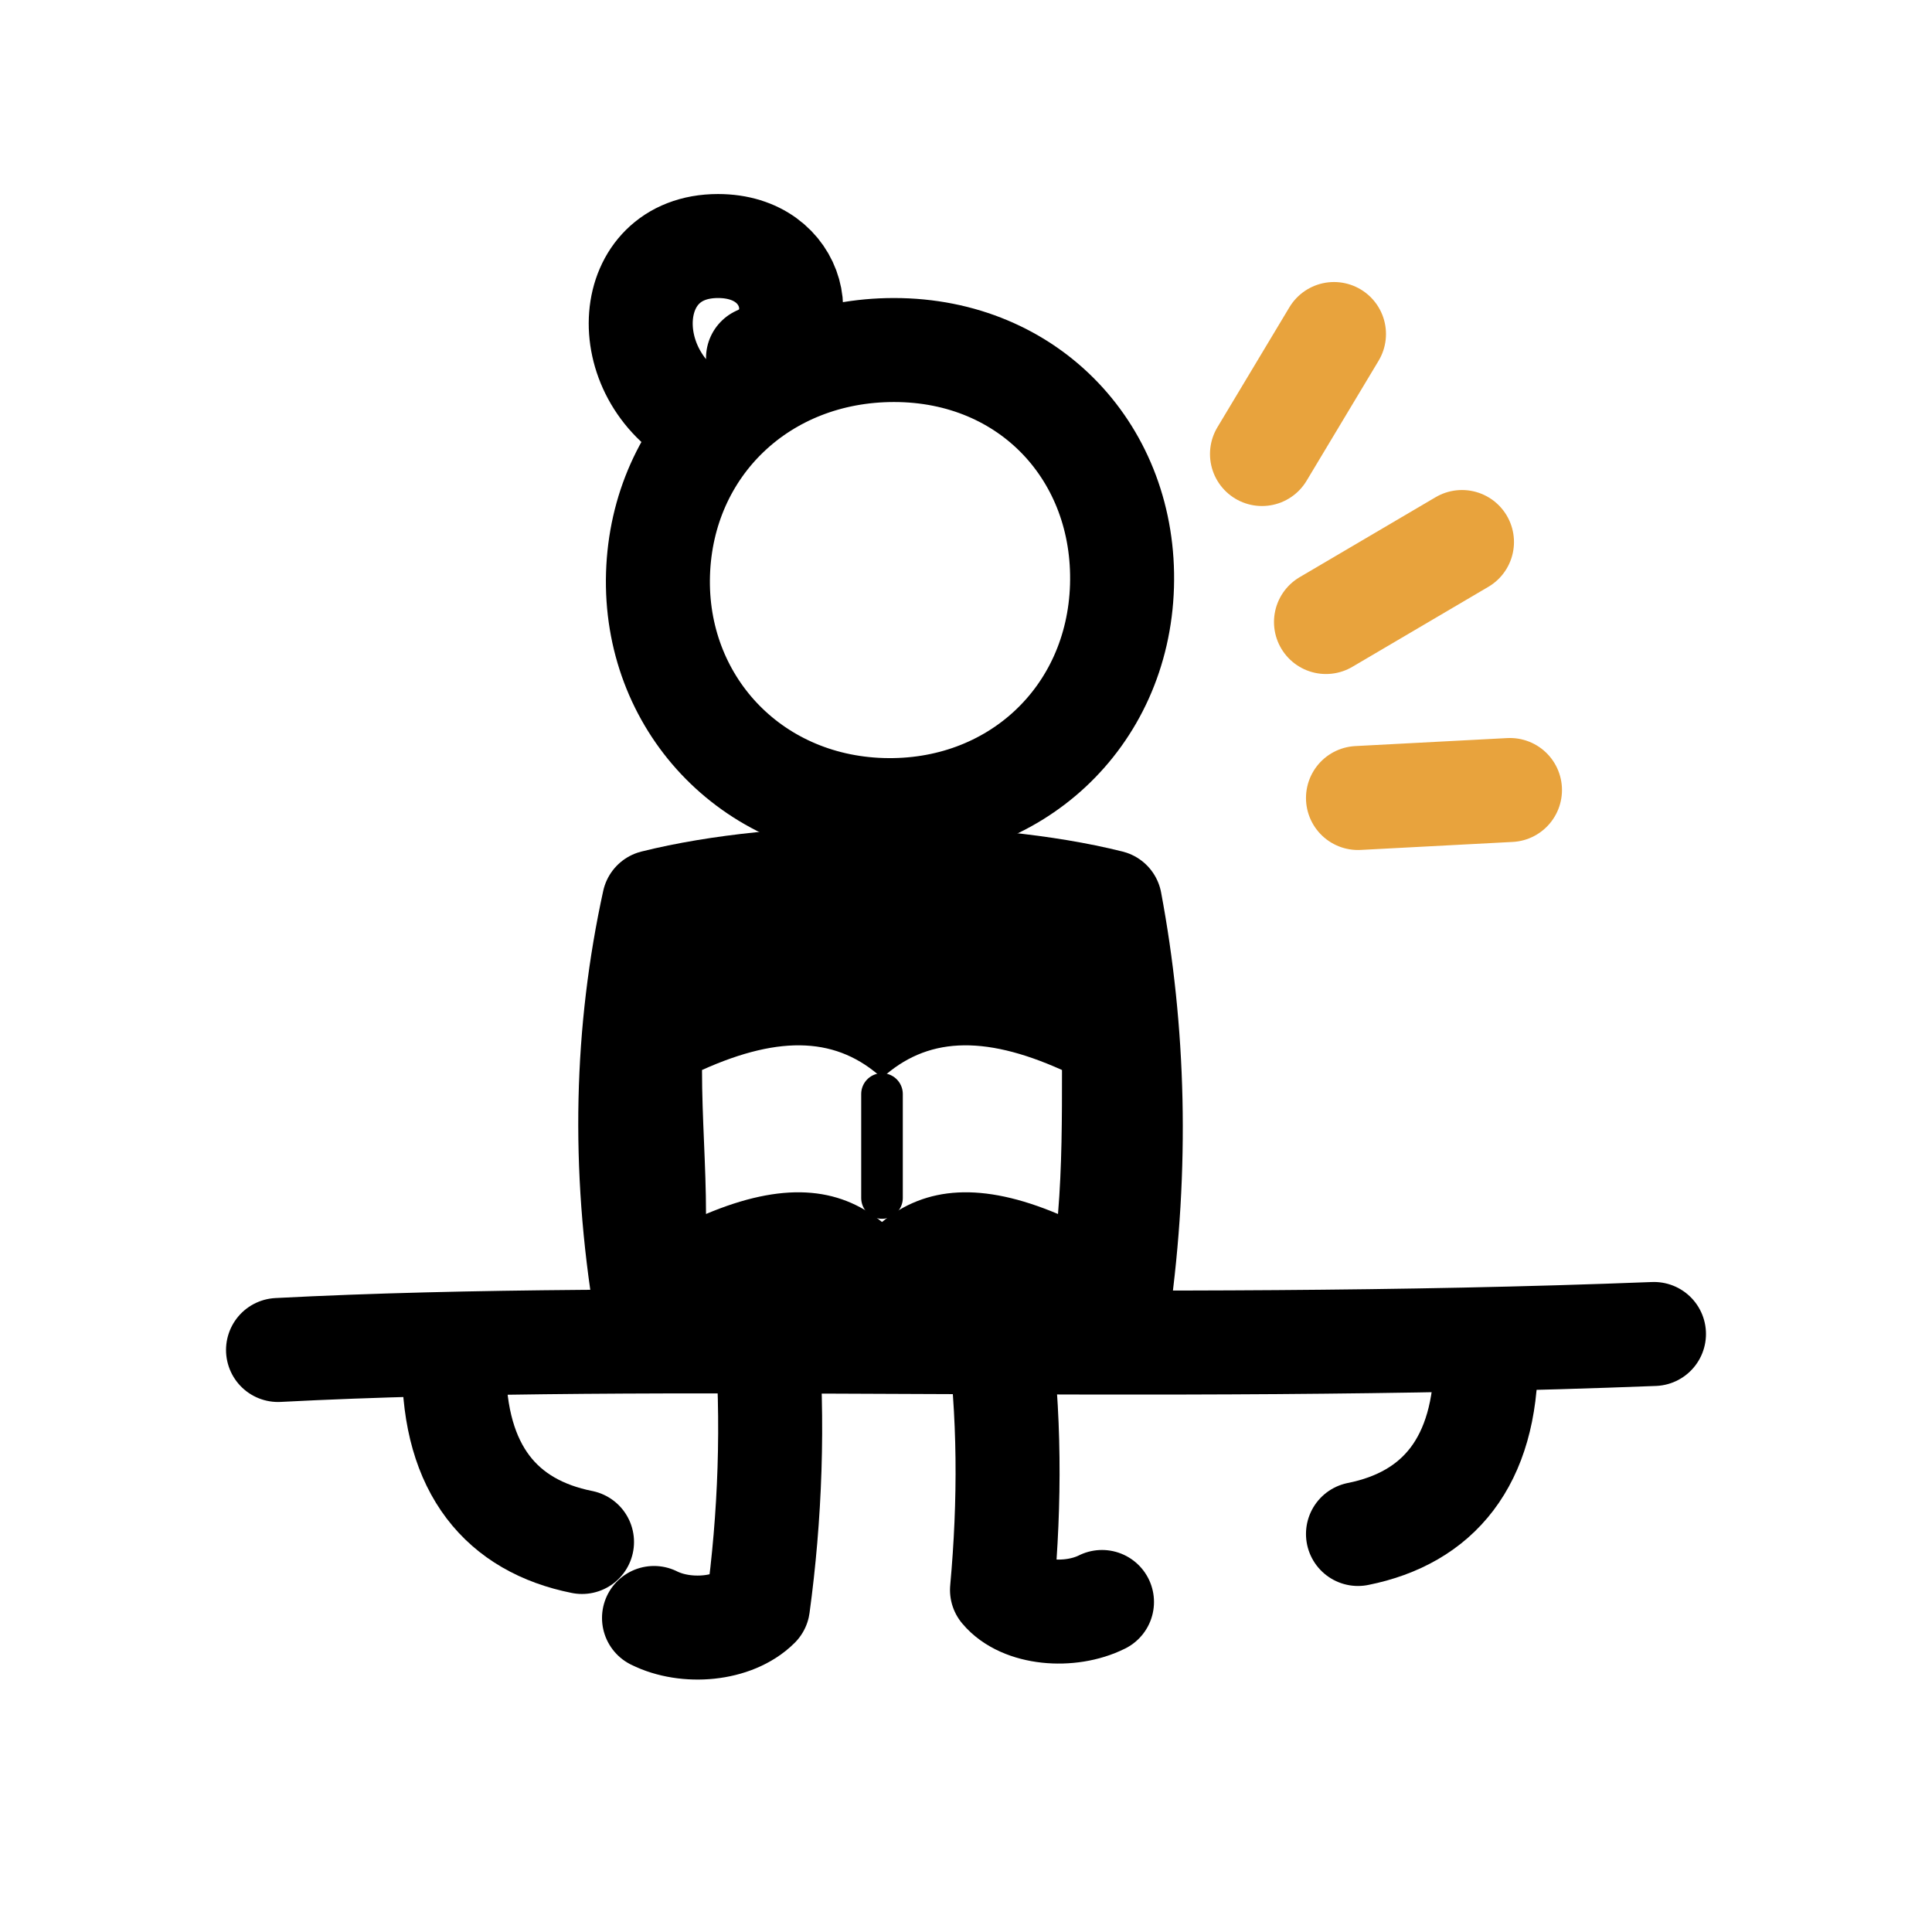
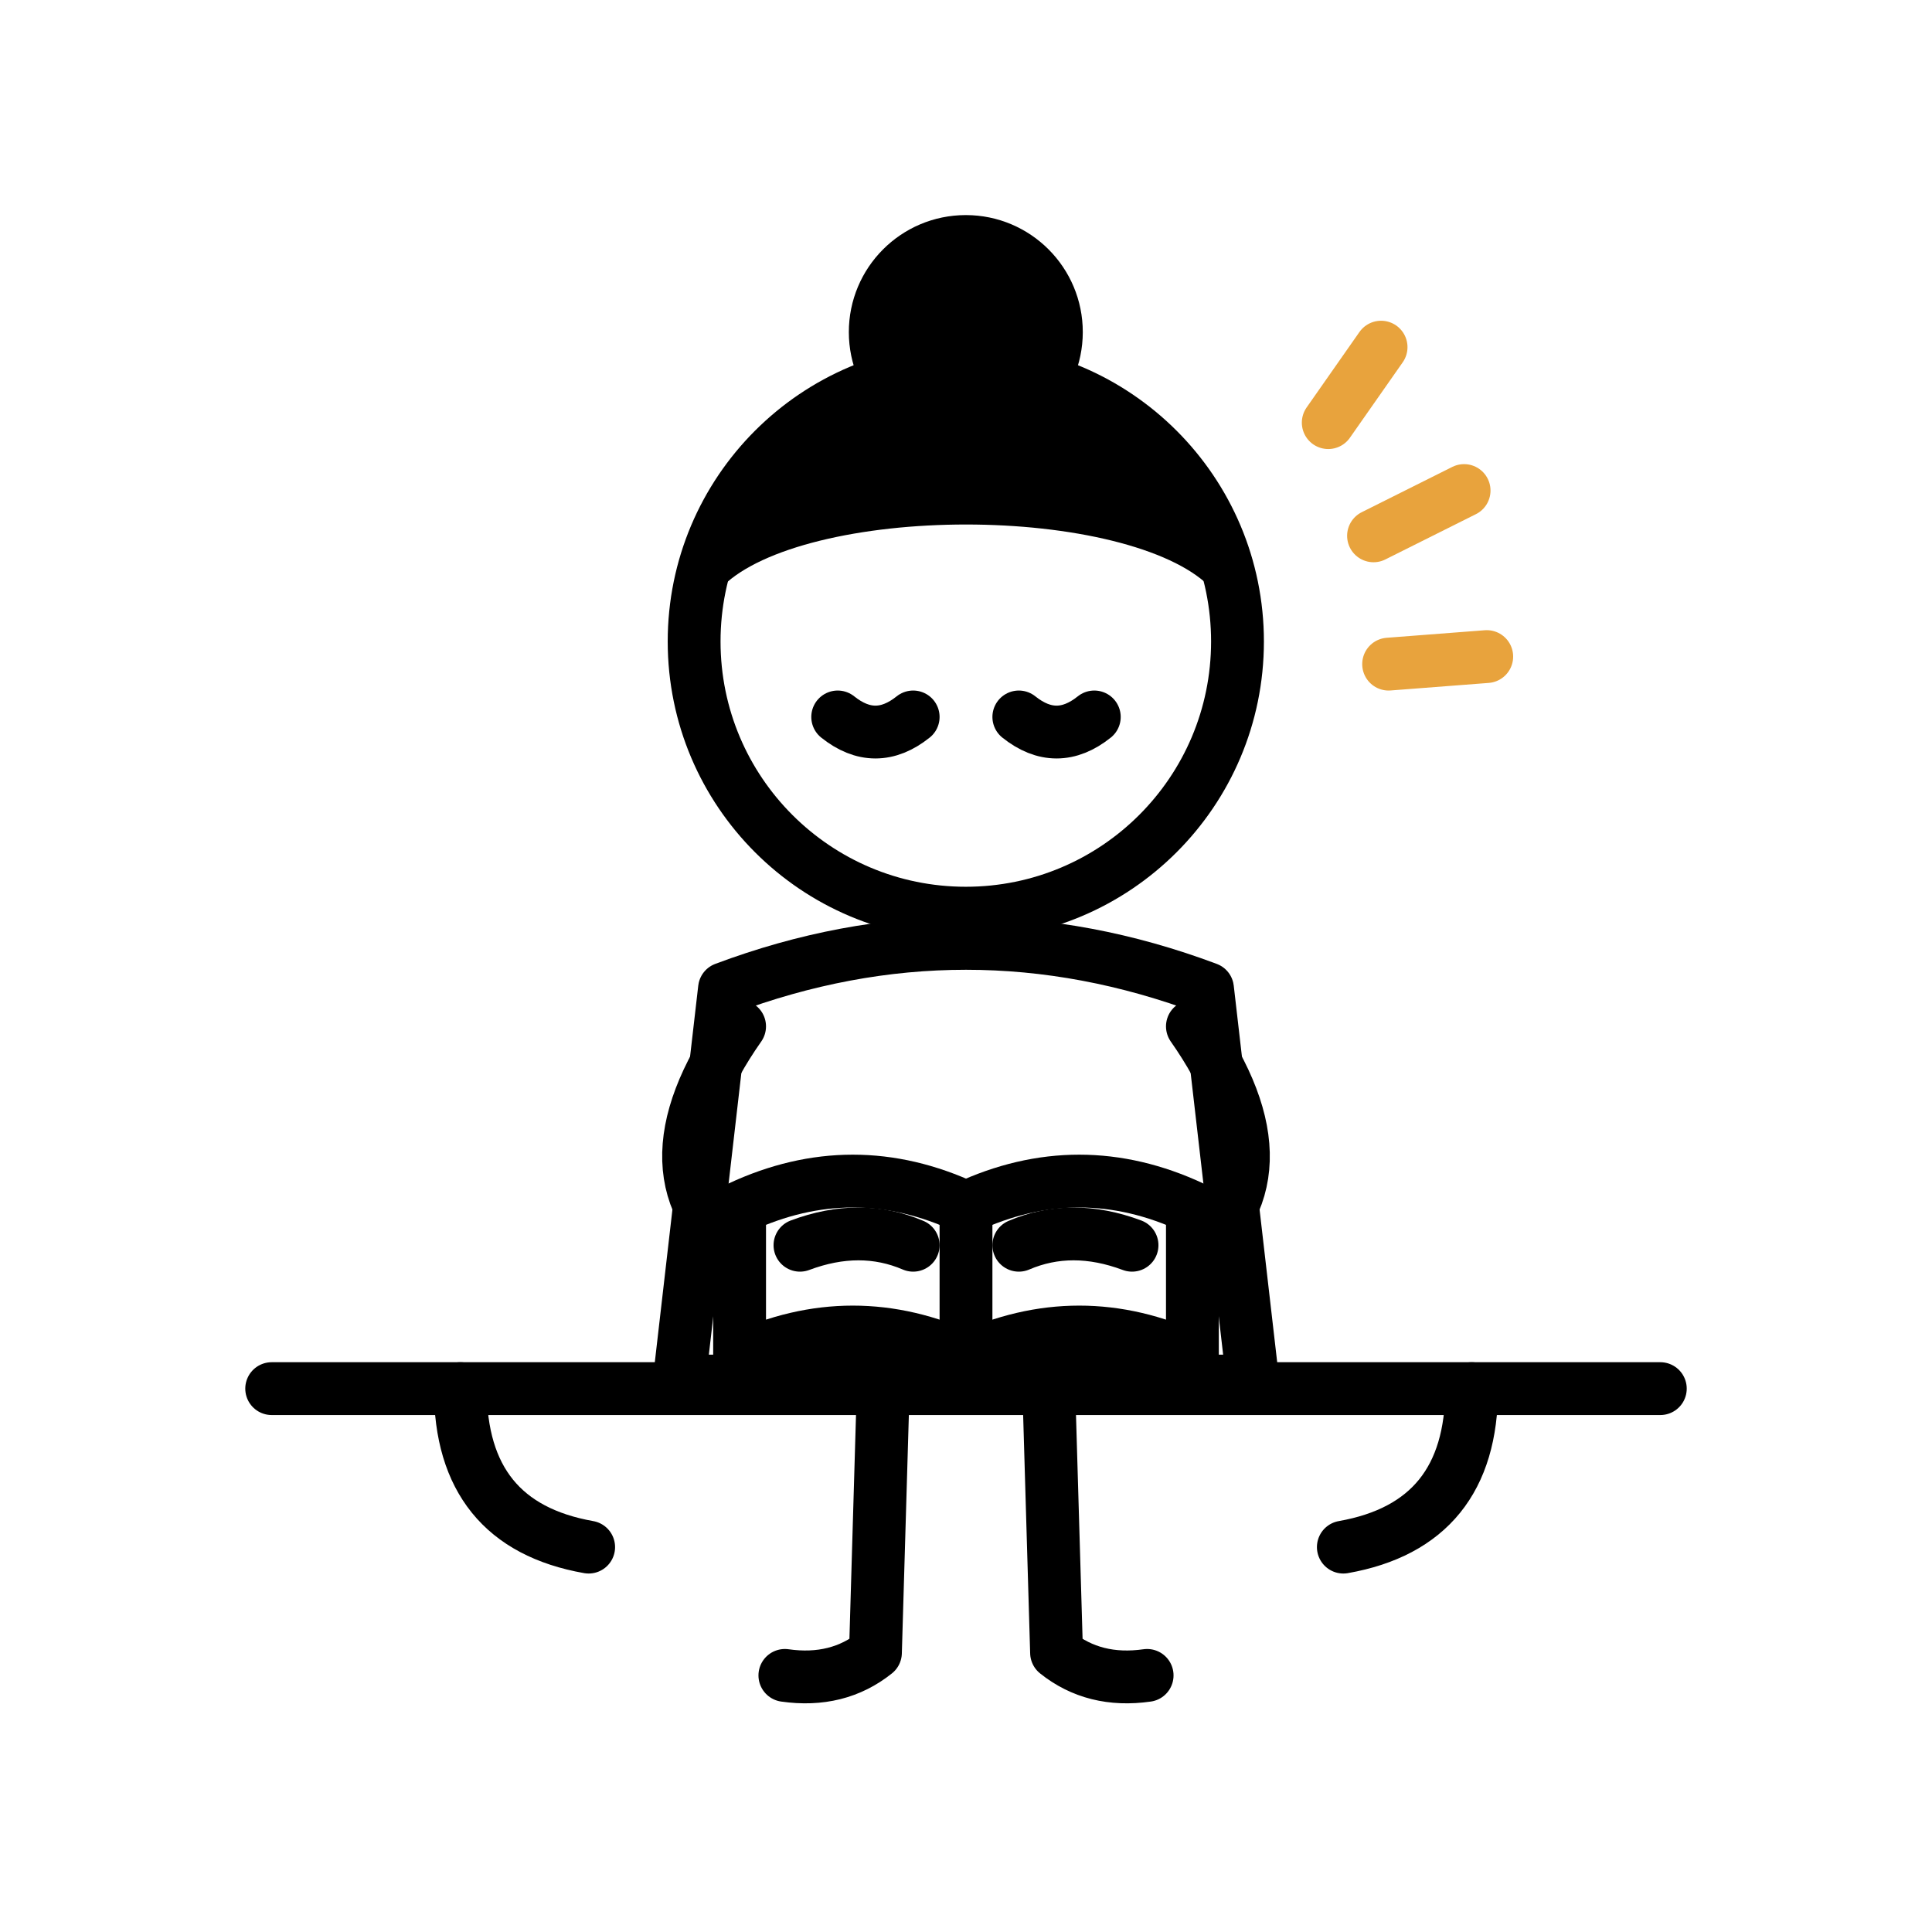
<svg xmlns="http://www.w3.org/2000/svg" viewBox="0 0 512 512" width="512" height="512">
  <rect width="512" height="512" fill="#ffffff" />
-   <g transform="translate(256 256) scale(1.060) translate(-256 -256)" fill="none" stroke="#000000" stroke-width="26" stroke-linecap="round" stroke-linejoin="round">
-     <path d="M84 352 C180 347 300 353 428 348" />
-     <path d="M128 356 C128 382 140 396 160 400" />
-     <path d="M386 354 C386 380 374 394 354 398" />
-     <path d="M206 346 C208 370 207 394 204 416 C198 422 186 423 178 419" />
-     <path d="M264 346 C267 368 267 390 265 412 C270 418 282 419 290 415" />
-     <path d="M178 240 C210 232 260 232 292 240 C298 272 299 306 294 342 C258 350 212 350 176 342 C170 306 171 272 178 240 Z" fill="#000000" />
-     <path d="M238 102 C272 102 296 128 295 161 C294 194 268 218 235 217 C202 216 178 190 179 158 C180 126 205 102 238 102 Z" fill="#ffffff" />
-     <path d="M190 120 C168 108 170 76 194 76 C214 76 218 98 204 104" />
-     <path d="M190 282 C210 273 224 274 235 284 C246 274 260 273 280 282 C280 294 280 306 279 318 C260 310 246 311 235 320 C224 311 210 310 191 318 C191 306 190 294 190 282 Z" fill="#ffffff" stroke="none" />
-     <path d="M235 288 L235 314" stroke-width="10.4" />
+   <g transform="translate(256 256) scale(1.000) translate(-256 -256)" fill="none" stroke="#000000" stroke-width="14" stroke-linecap="round" stroke-linejoin="round">
+     <path d="M72 368 L440 368" />
+     <path d="M122 368 Q122 404 156 410" />
+     <path d="M390 368 Q390 404 356 410" />
+     <path d="M234 370 L232 438 Q222 446 208 444" />
+     <path d="M278 370 L280 438 Q290 446 304 444" />
+     <path d="M192 262 Q256 238 320 262 L332 366 L180 366 Z" fill="#ffffff" />
+     <path d="M196 272 Q168 312 198 334" />
+     <path d="M316 272 Q344 312 314 334" />
+     <path d="M256 98 A72 72 0 1 1 255.9 98 Z" fill="#ffffff" />
+     <path d="M187 150 A72 72 0 0 1 325 150 C300 126 212 126 187 150 Z" fill="#000000" />
+     <path d="M256 64 A24 24 0 1 1 255.9 64 Z" fill="#000000" />
+     <path d="M222 190 Q232 198 242 190" />
+     <path d="M270 190 Q280 198 290 190" />
+     <path d="M196 320 Q226 306 256 320 Q286 306 316 320 L316 360 Q286 346 256 360 Q226 346 196 360 Z" fill="#ffffff" />
+     <path d="M256 320 L256 360" />
+     <path d="M212 330 Q228 324 242 330" />
+     <path d="M270 330 Q284 324 300 330" />
  </g>
-   <g transform="translate(256 256) scale(1.060) translate(-256 -256)" fill="none" stroke="#e8a33d" stroke-width="26" stroke-linecap="round">
-     <path d="M330 128 L348 98" />
-     <path d="M346 170 L380 150" />
-     <path d="M354 214 L392 212" />
+   <g transform="translate(256 256) scale(1.000) translate(-256 -256)" fill="none" stroke="#e8a33d" stroke-width="14" stroke-linecap="round">
+     <path d="M352 112 L366 92" />
+     <path d="M364 142 L388 130" />
+     <path d="M368 176 L394 174" />
  </g>
</svg>
